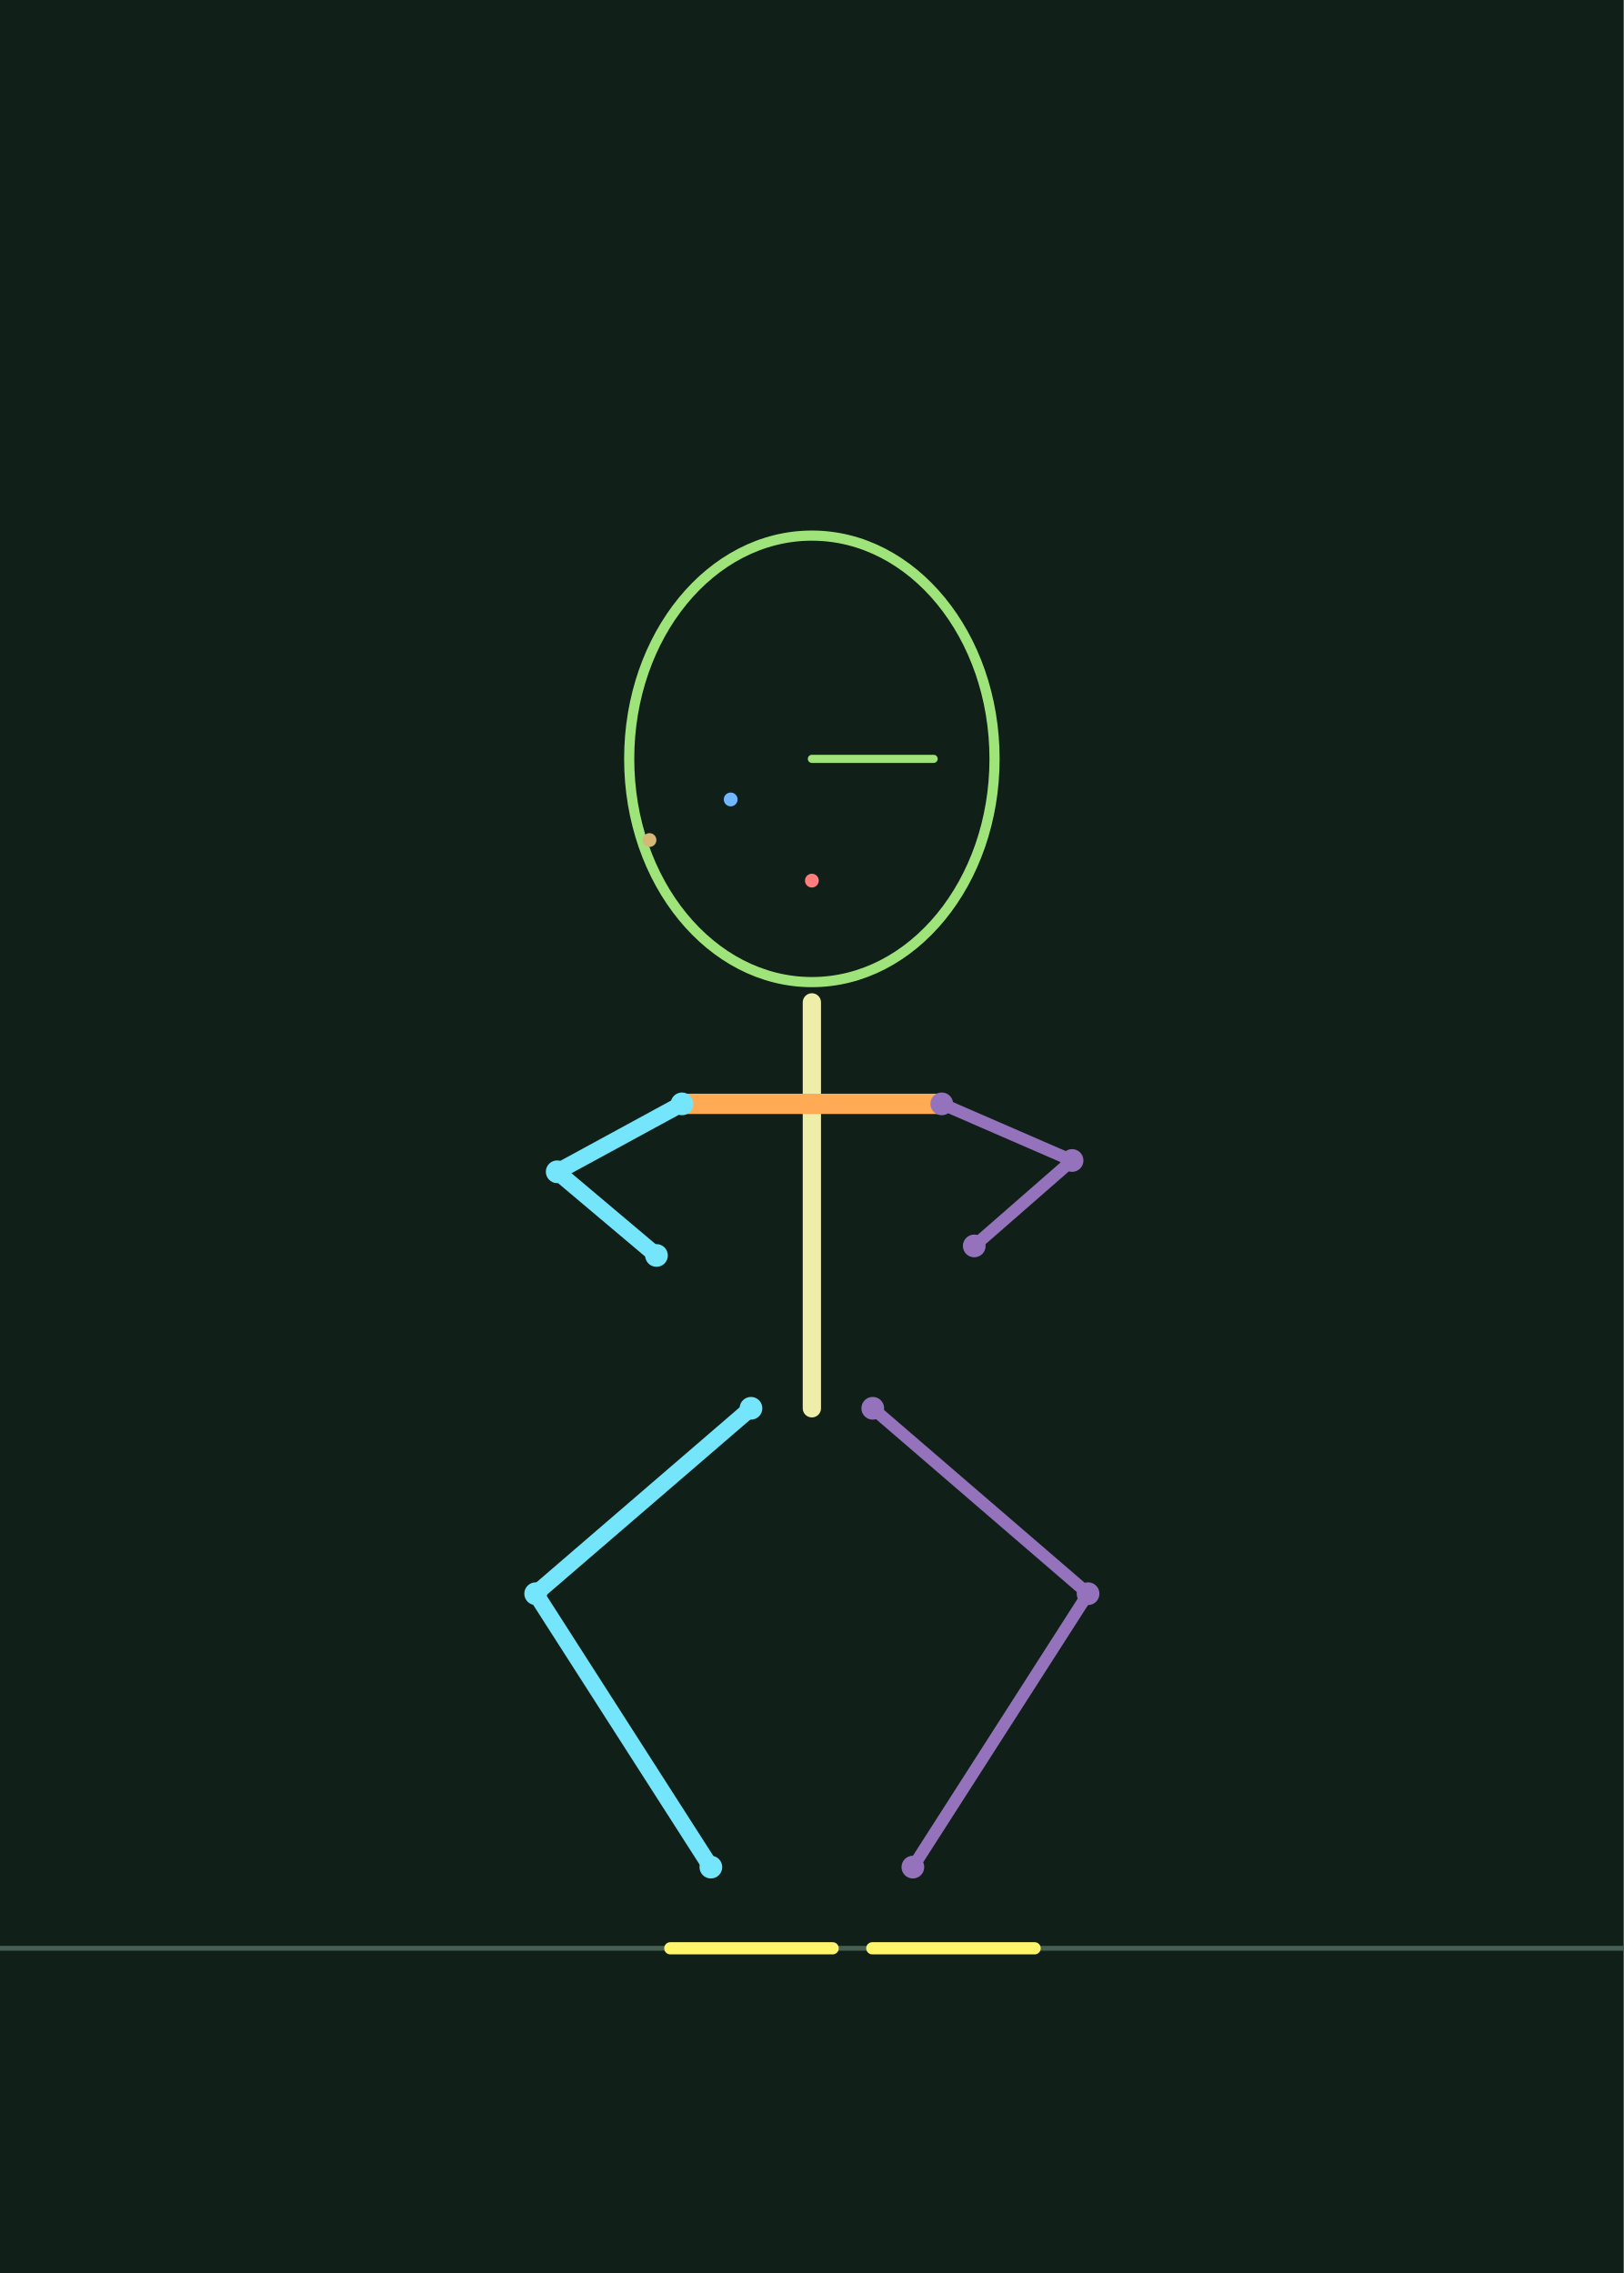
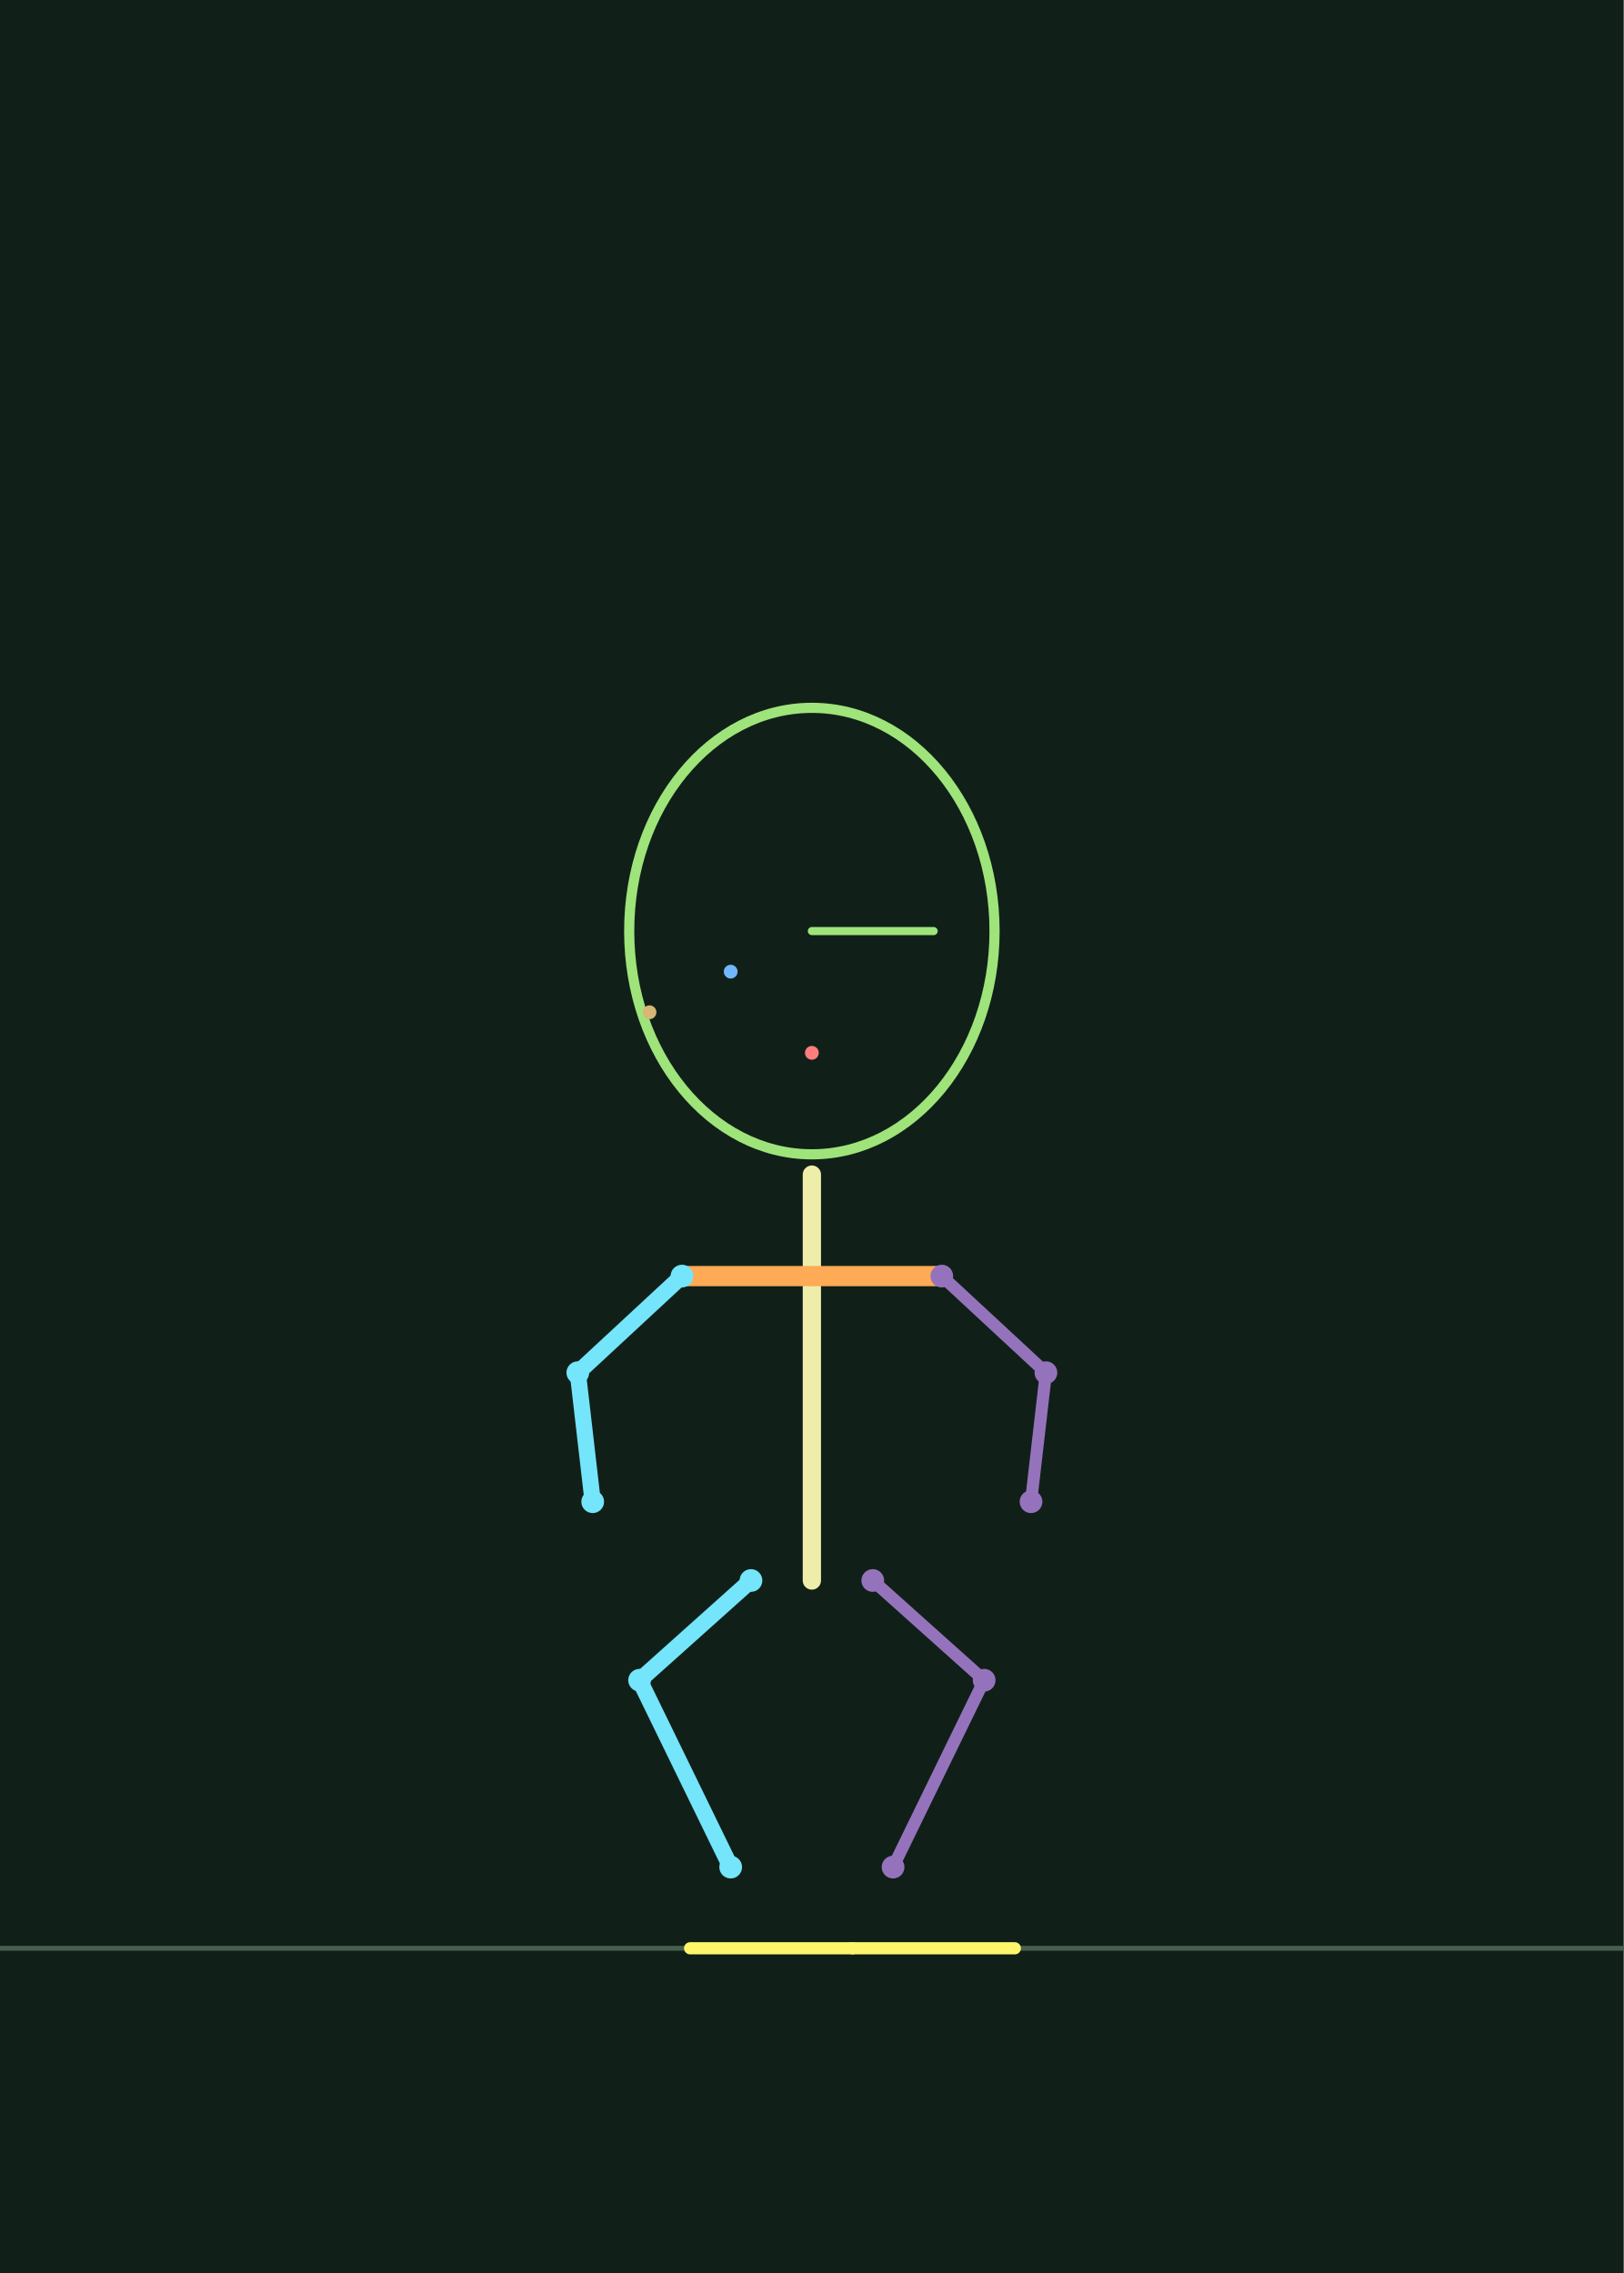
<svg xmlns="http://www.w3.org/2000/svg" width="400" height="560" viewBox="0 0 40 56">
  <rect width="100%" height="100%" fill="#102018" />
  <path d="M0 48H40" stroke="#465f50" stroke-width=".12" />
-   <polyline points="21.500,34.696 26.804,39.264 22.488,46.000" fill="none" stroke="#9573bc" stroke-width="0.3" stroke-linecap="round" stroke-linejoin="round" />
-   <polyline points="23.200,27.196 26.410,28.591 24.000,30.696" fill="none" stroke="#9573bc" stroke-width="0.3" stroke-linecap="round" stroke-linejoin="round" />
-   <polyline points="20.000,34.696 20.000,24.696" fill="none" stroke="#eeeeaa" stroke-width="0.45" stroke-linecap="round" stroke-linejoin="round" />
-   <polyline points="16.800,27.196 23.200,27.196" fill="none" stroke="#ffaa55" stroke-width="0.5" stroke-linecap="round" stroke-linejoin="round" />
-   <polyline points="18.500,34.696 13.196,39.264 17.512,46.000" fill="none" stroke="#74e5fa" stroke-width="0.4" stroke-linecap="round" stroke-linejoin="round" />
-   <polyline points="16.800,27.196 13.726,28.869 16.172,30.931" fill="none" stroke="#74e5fa" stroke-width="0.4" stroke-linecap="round" stroke-linejoin="round" />
-   <polyline points="16.512,48.000 18.512,48.000 20.512,48.000" fill="none" stroke="#fff66b" stroke-width="0.3" stroke-linecap="round" stroke-linejoin="round" />
-   <polyline points="21.488,48.000 23.488,48.000 25.488,48.000" fill="none" stroke="#fff66b" stroke-width="0.3" stroke-linecap="round" stroke-linejoin="round" />
-   <circle cx="18.500" cy="34.696" r=".28" fill="#74e5fa" />
-   <circle cx="13.196" cy="39.264" r=".28" fill="#74e5fa" />
-   <circle cx="17.512" cy="46.000" r=".28" fill="#74e5fa" />
-   <circle cx="16.800" cy="27.196" r=".28" fill="#74e5fa" />
-   <circle cx="13.726" cy="28.869" r=".28" fill="#74e5fa" />
-   <circle cx="16.172" cy="30.931" r=".28" fill="#74e5fa" />
-   <circle cx="21.500" cy="34.696" r=".28" fill="#9573bc" />
-   <circle cx="26.804" cy="39.264" r=".28" fill="#9573bc" />
-   <circle cx="22.488" cy="46.000" r=".28" fill="#9573bc" />
-   <circle cx="23.200" cy="27.196" r=".28" fill="#9573bc" />
-   <circle cx="26.410" cy="28.591" r=".28" fill="#9573bc" />
-   <circle cx="24.000" cy="30.696" r=".28" fill="#9573bc" />
-   <ellipse cx="20.000" cy="18.696" rx="4.5" ry="5.5" fill="none" stroke="#9ee47a" stroke-width=".25" />
-   <circle cx="18.000" cy="19.696" r=".17" fill="#71b7ff" />
-   <circle cx="20.000" cy="21.696" r=".17" fill="#ff7d7d" />
-   <circle cx="16.000" cy="20.696" r=".17" fill="#d7b775" />
-   <polyline points="20.000,18.696 23.000,18.696" fill="none" stroke="#9ee47a" stroke-width="0.2" stroke-linecap="round" stroke-linejoin="round" />
+   <polyline points="21.500,38.939 24.244,41.396 22.000,46.000" fill="none" stroke="#9573bc" stroke-width="0.3" stroke-linecap="round" stroke-linejoin="round" />
+   <polyline points="23.200,31.439 25.766,33.819 25.399,36.998" fill="none" stroke="#9573bc" stroke-width="0.3" stroke-linecap="round" stroke-linejoin="round" />
+   <polyline points="20.000,38.939 20.000,28.939" fill="none" stroke="#eeeeaa" stroke-width="0.45" stroke-linecap="round" stroke-linejoin="round" />
+   <polyline points="16.800,31.439 23.200,31.439" fill="none" stroke="#ffaa55" stroke-width="0.5" stroke-linecap="round" stroke-linejoin="round" />
+   <polyline points="18.500,38.939 15.756,41.396 18.000,46.000" fill="none" stroke="#74e5fa" stroke-width="0.4" stroke-linecap="round" stroke-linejoin="round" />
+   <polyline points="16.800,31.439 14.234,33.819 14.601,36.998" fill="none" stroke="#74e5fa" stroke-width="0.4" stroke-linecap="round" stroke-linejoin="round" />
+   <polyline points="17.000,48.000 19.000,48.000 21.000,48.000" fill="none" stroke="#fff66b" stroke-width="0.3" stroke-linecap="round" stroke-linejoin="round" />
+   <polyline points="21.000,48.000 23.000,48.000 25.000,48.000" fill="none" stroke="#fff66b" stroke-width="0.3" stroke-linecap="round" stroke-linejoin="round" />
+   <circle cx="18.500" cy="38.939" r=".28" fill="#74e5fa" />
+   <circle cx="15.756" cy="41.396" r=".28" fill="#74e5fa" />
+   <circle cx="18.000" cy="46.000" r=".28" fill="#74e5fa" />
+   <circle cx="16.800" cy="31.439" r=".28" fill="#74e5fa" />
+   <circle cx="14.234" cy="33.819" r=".28" fill="#74e5fa" />
+   <circle cx="14.601" cy="36.998" r=".28" fill="#74e5fa" />
+   <circle cx="21.500" cy="38.939" r=".28" fill="#9573bc" />
+   <circle cx="24.244" cy="41.396" r=".28" fill="#9573bc" />
+   <circle cx="22.000" cy="46.000" r=".28" fill="#9573bc" />
+   <circle cx="23.200" cy="31.439" r=".28" fill="#9573bc" />
+   <circle cx="25.766" cy="33.819" r=".28" fill="#9573bc" />
+   <circle cx="25.399" cy="36.998" r=".28" fill="#9573bc" />
+   <ellipse cx="20.000" cy="22.939" rx="4.5" ry="5.5" fill="none" stroke="#9ee47a" stroke-width=".25" />
+   <circle cx="18.000" cy="23.939" r=".17" fill="#71b7ff" />
+   <circle cx="20.000" cy="25.939" r=".17" fill="#ff7d7d" />
+   <circle cx="16.000" cy="24.939" r=".17" fill="#d7b775" />
+   <polyline points="20.000,22.939 23.000,22.939" fill="none" stroke="#9ee47a" stroke-width="0.2" stroke-linecap="round" stroke-linejoin="round" />
</svg>
